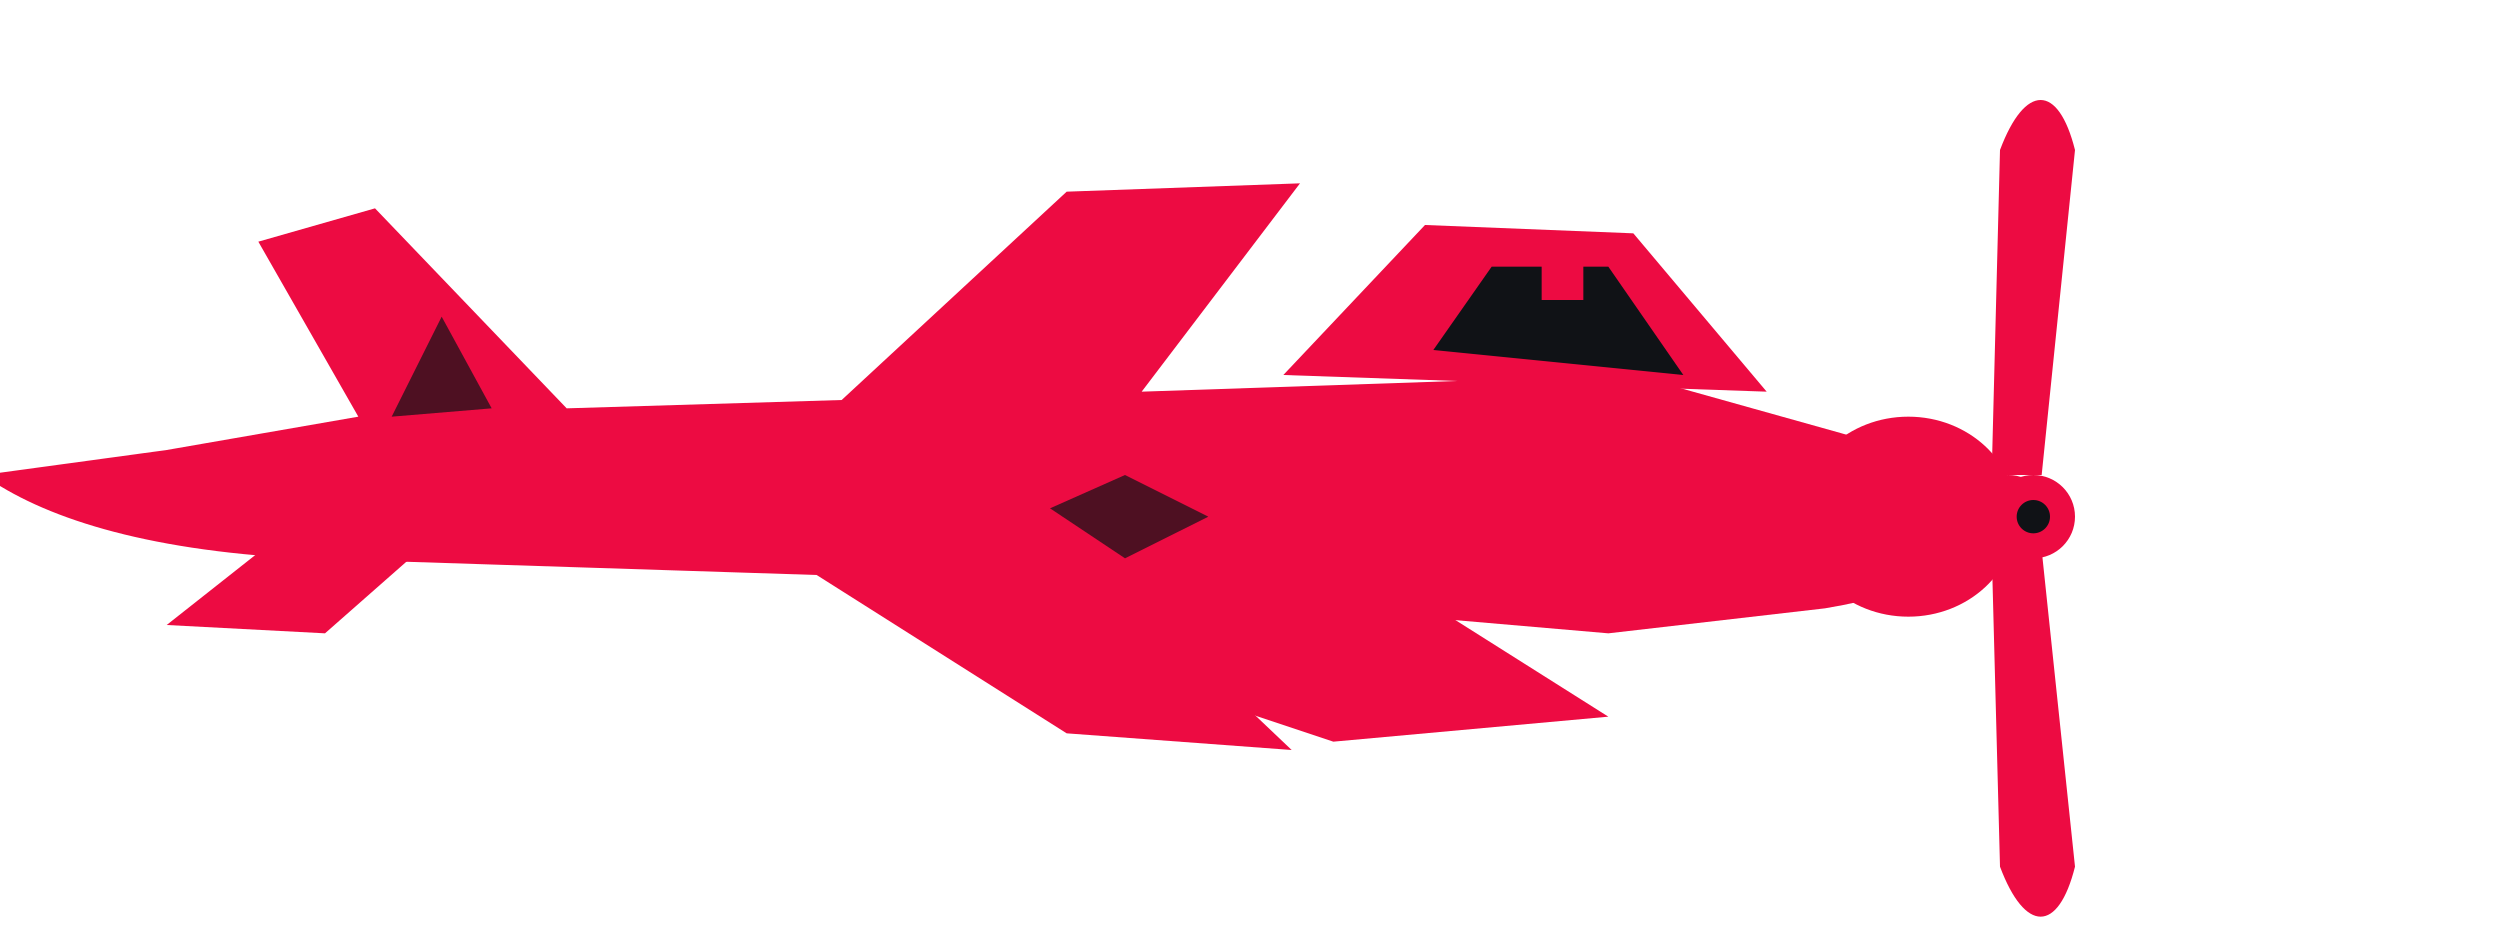
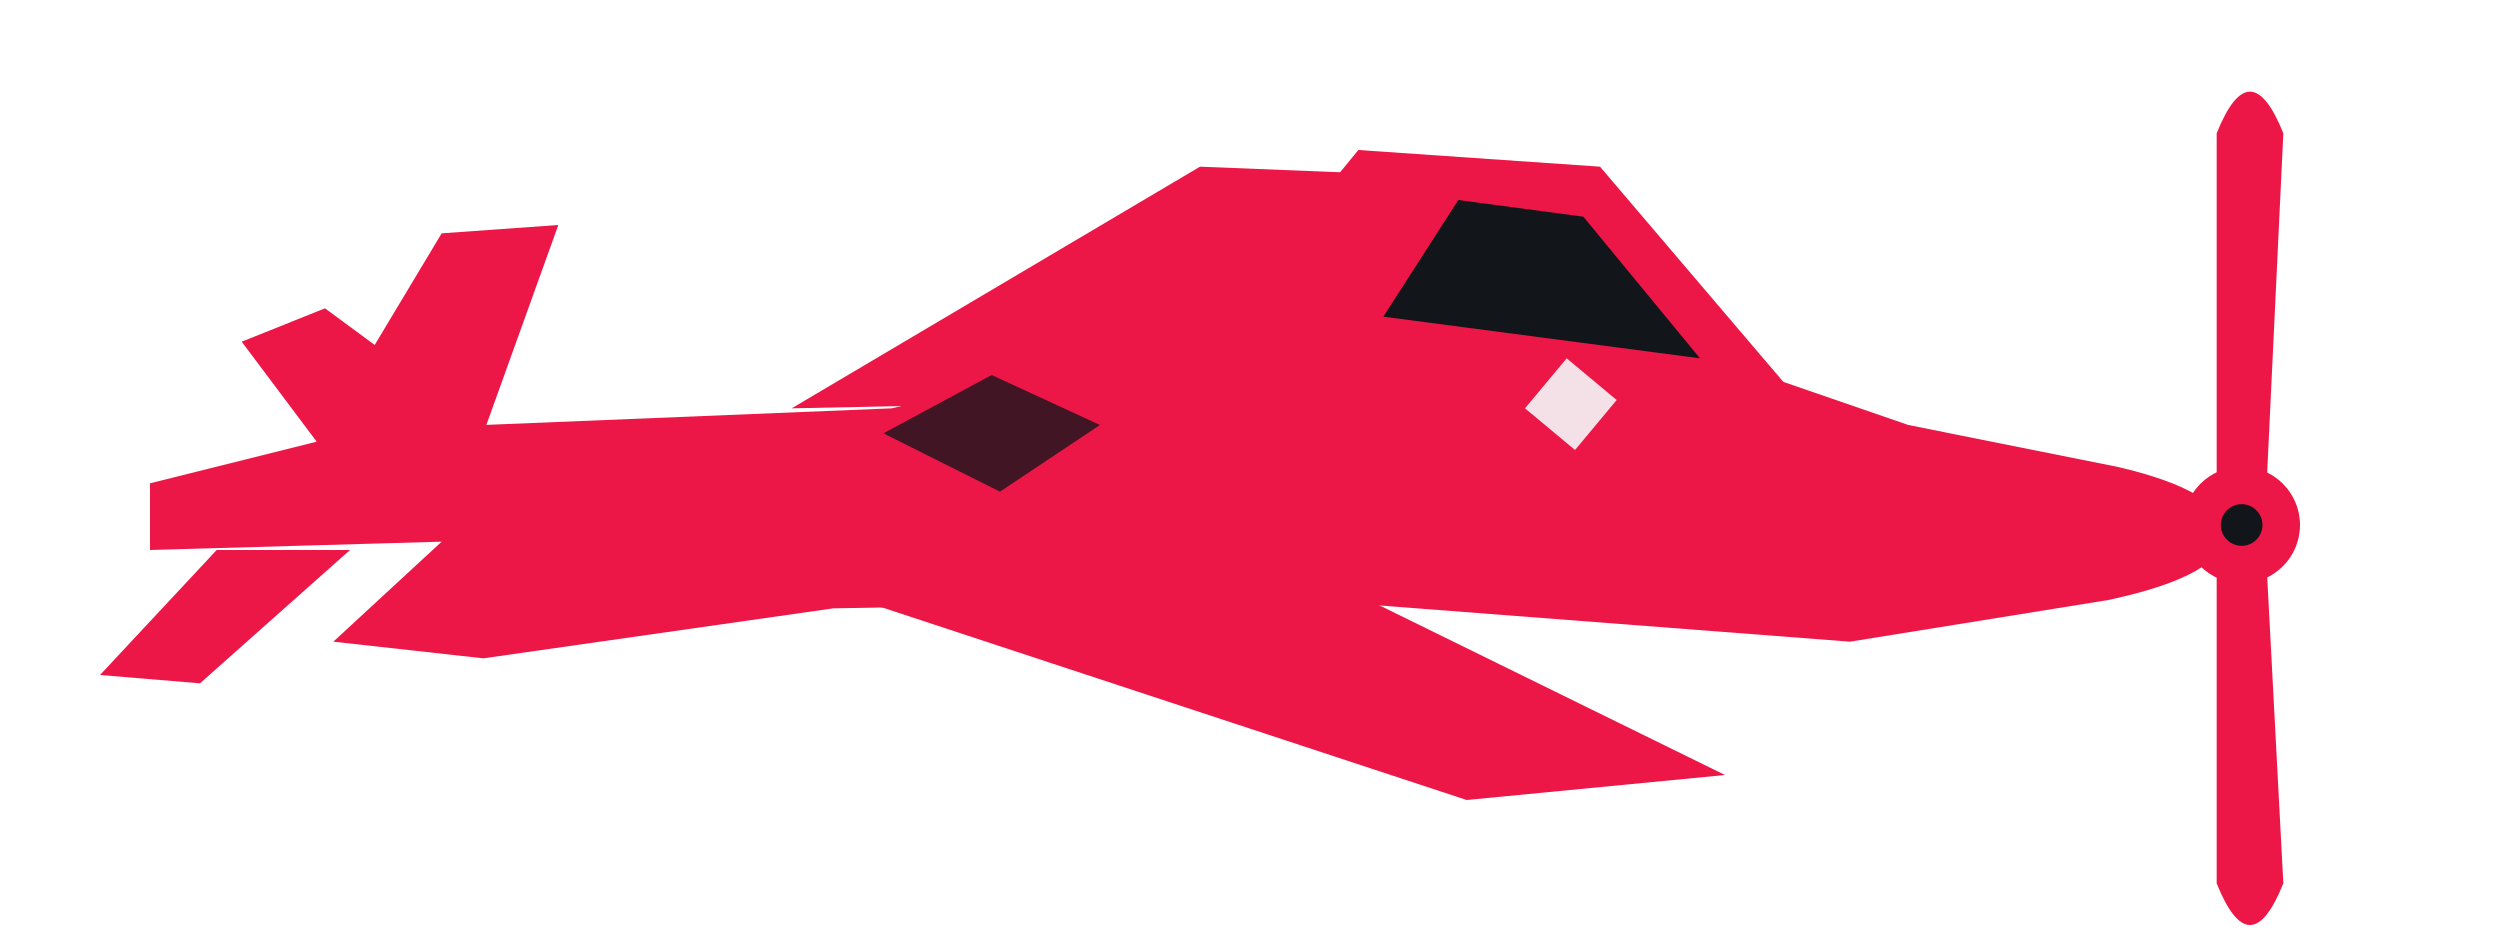
- <svg xmlns="http://www.w3.org/2000/svg" viewBox="0 0 300 112" role="img" aria-labelledby="title" data-flight-profile="side-view">
-   <g fill="#ed0b42">
-     <path d="M20 54 43 50 31 29 45 25 68 49l33-1 27-25 28-1-19 25 59-2 25 7c11 3 17 7 17 11s-7 8-19 10l-26 3-58-5 20 19-27-2-30-19-62-2c-19-1-31-5-38-10Z" />
-     <path d="m14 57 50-3-25 22-19-1 19-15-25 2Z" />
-     <path d="m85 64 70-2 38 24-33 3-75-25Z" />
-     <path d="m154 45 17-18 25 1 16 19-58-2Z" />
-     <ellipse cx="229" cy="62" rx="13" ry="12" />
-     <circle cx="241" cy="62" r="5" />
+ <svg xmlns="http://www.w3.org/2000/svg" viewBox="0 0 300 112" role="img" aria-labelledby="title" data-flight-profile="side-view" data-tail-anchor="18 62">
+   <g fill="#ed1747">
+     <path d="M18 58 38 53 29 41 39 37 58 51l49-2 42-10 51 2 29 10 25 5q13 3 13 8t-14 8l-31 5-65-5-57 1-42 6-18-2 13-12-35 1Z" />
+     <path d="m38 53 15-25 14-1-9 25-20 1Z" />
+     <path d="m95 49 49-29 25 1-26 27-48 1Z" />
+     <path d="m91 68 61-2 55 27-31 3-85-28Z" />
+     <path d="m42 66-18 16-12-1 14-15h16Z" />
+     <path d="m145 40 18-22 29 2 23 27-70-7Z" />
  </g>
-   <path fill="#101216" d="m172 42 7-10h14l9 13-30-3Z" />
-   <path fill="#ed0b42" d="M185 28h5v8h-5z" />
-   <path fill="#101216" d="m47 50 6-12 6 11-12 1Zm79 11 9-4 10 5-10 5-9-6Z" opacity=".72" />
-   <g>
-     <g id="propeller" transform-origin="244px 61px">
-       <path fill="#ed0b42" d="M240 18c3-8 7-8 9 0l-4 39h-6l1-39Zm-1 48h6l4 38c-2 8-6 8-9 0l-1-38Z" />
-       <circle cx="244" cy="62" r="5" fill="#ed0b42" />
-       <circle cx="244" cy="62" r="2" fill="#101216" />
-     </g>
+   <path fill="#12151a" d="m166 38 9-14 15 2 14 17-38-5Z" />
+   <path fill="#12151a" d="m106 52 13-7 13 6-12 8-14-7Z" opacity=".78" />
+   <path fill="#f5f7fa" d="m183 49 5-6 6 5-5 6-6-5Z" opacity=".9" />
+   <g id="propeller" transform-origin="270px 63px">
+     <path fill="#ed1747" d="M266 16q4-10 8 0l-2 42h-6V16Zm0 52h6l2 38q-4 10-8 0V68Z" />
+     <circle cx="269" cy="63" r="7" fill="#ed1747" />
+     <circle cx="269" cy="63" r="2.5" fill="#12151a" />
  </g>
  <style>
-     #propeller { animation: propeller-spin .19s linear infinite; }
+     #propeller { animation: propeller-spin .16s linear infinite; }
    @keyframes propeller-spin { to { transform: rotate(360deg); } }
    @media (prefers-reduced-motion: reduce) { #propeller { animation: none; } }
  </style>
</svg>
